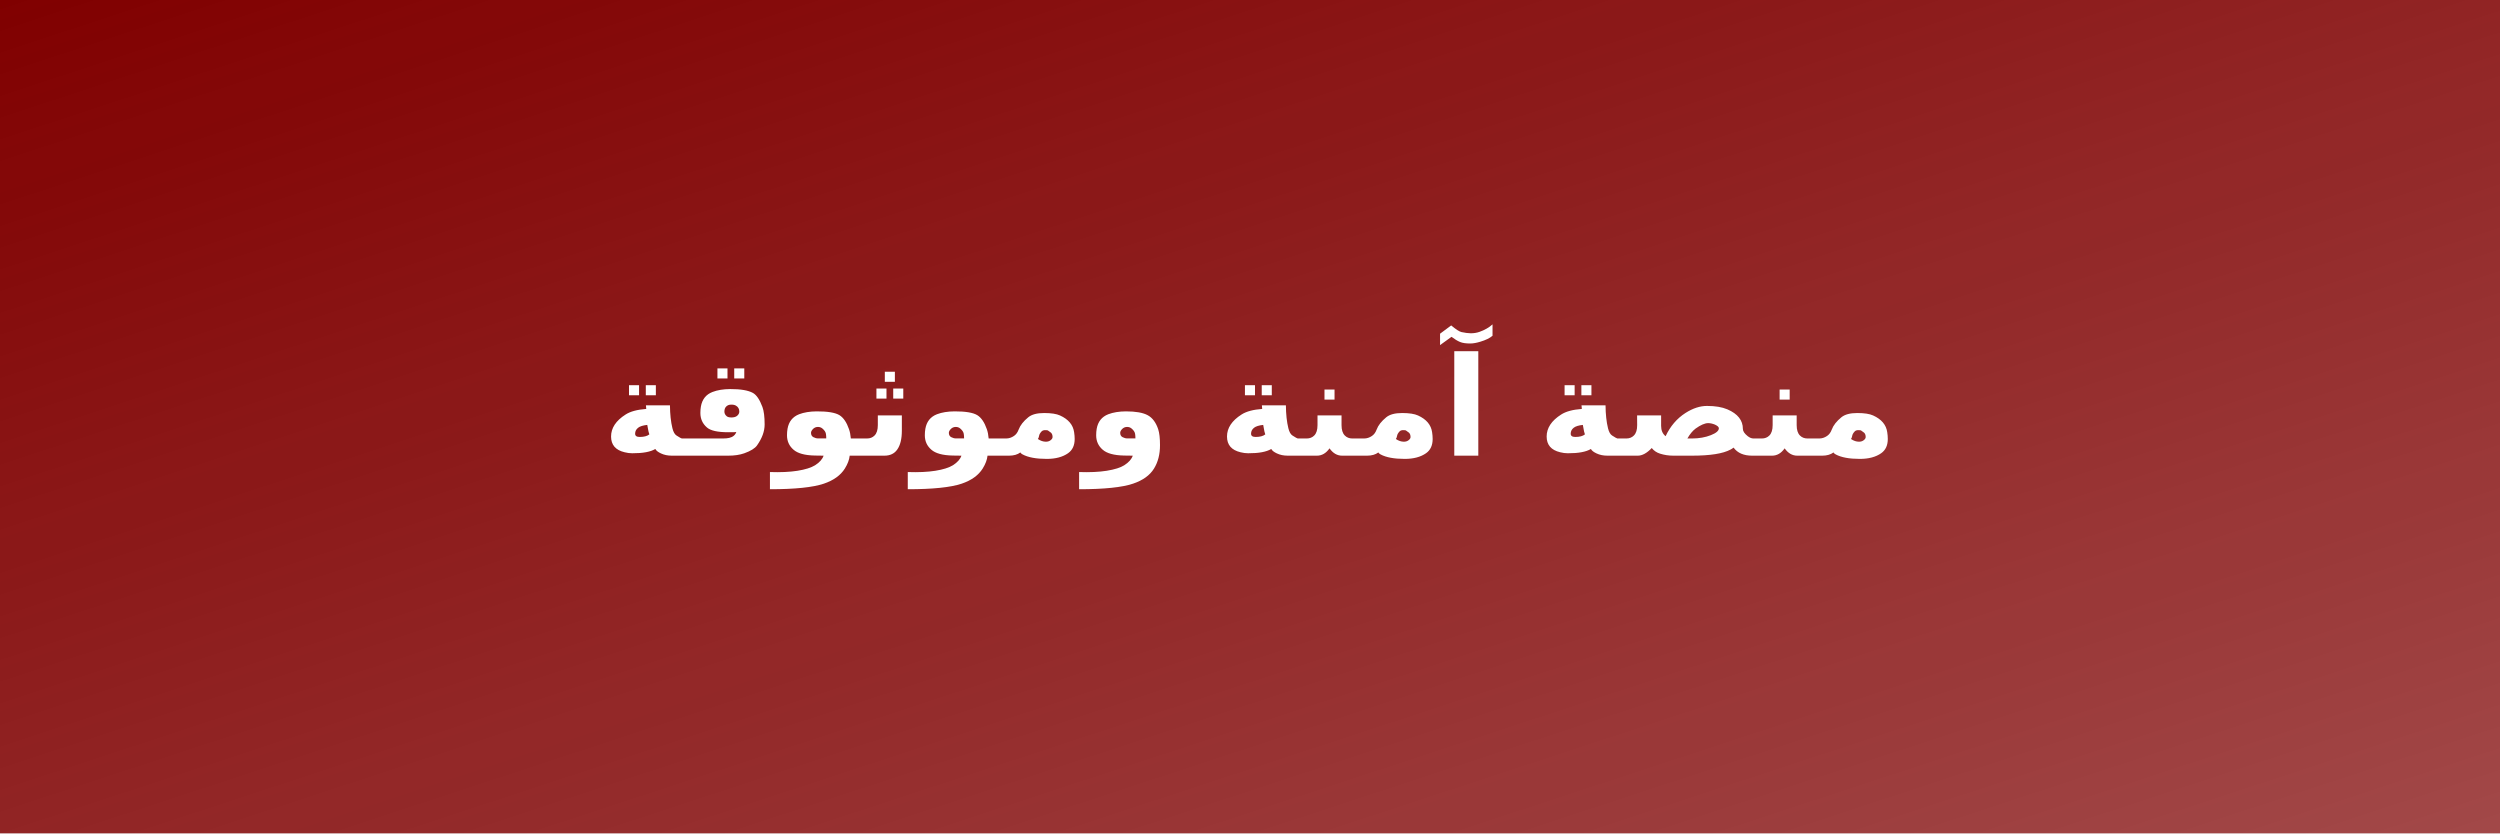
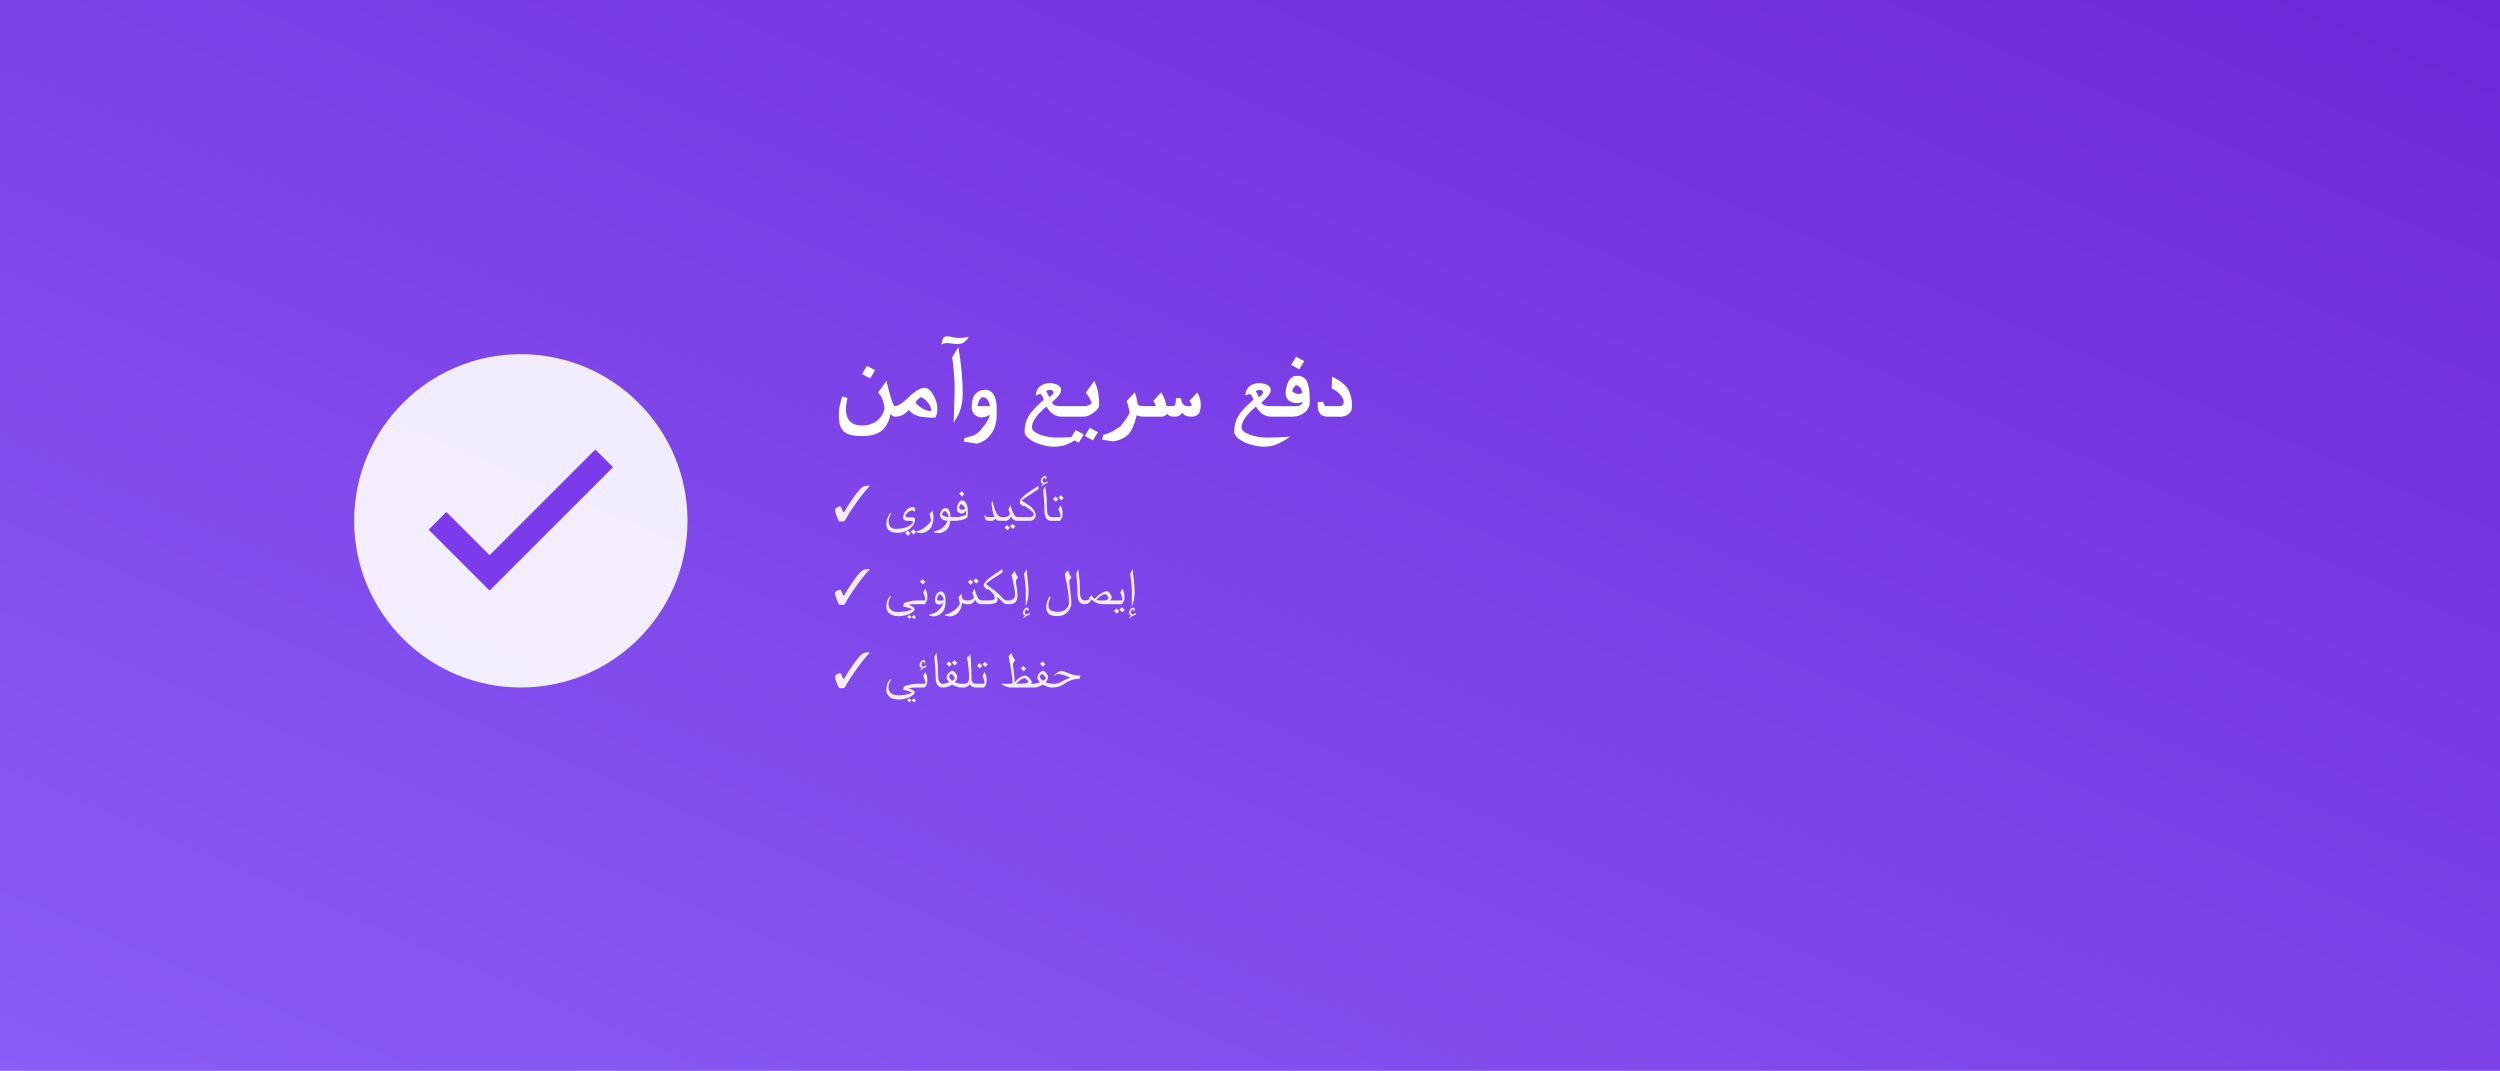
- <svg xmlns="http://www.w3.org/2000/svg" width="1200" height="400">
+ <svg xmlns="http://www.w3.org/2000/svg" viewBox="0 0 1200 514">
+   <rect width="1200" height="514" fill="url(#grad_inv2)" />
  <defs>
-     <linearGradient id="gradinvoice" x1="0%" y1="0%" x2="100%" y2="100%">
-       <stop offset="0%" style="stop-color:#800000;stop-opacity:1" />
-       <stop offset="100%" style="stop-color:#800000;stop-opacity:0.7" />
+     <linearGradient id="grad_inv2" x1="100%" y1="0%" x2="0%" y2="100%">
+       <stop offset="0%" style="stop-color:#6d28d9" />
+       <stop offset="100%" style="stop-color:#8b5cf6" />
    </linearGradient>
  </defs>
-   <rect width="1200" height="400" fill="url(#gradinvoice)" />
-   <text x="50%" y="50%" font-family="Arial" font-size="66" font-weight="bold" fill="white" text-anchor="middle" dominant-baseline="middle">منصة آمنة وموثوقة</text>
+   <g transform="translate(150, 150)">
+     <circle cx="100" cy="100" r="80" fill="white" opacity="0.9" />
+     <path d="M60 100L85 125L140 70" stroke="#7c3aed" stroke-width="12" fill="none" />
+   </g>
+   <text x="400" y="200" font-size="48" font-weight="bold" fill="white">دفع سريع وآمن</text>
+   <text x="400" y="250" font-size="24" fill="white" opacity="0.9">✓ تأكيد فوري</text>
+   <text x="400" y="290" font-size="24" fill="white" opacity="0.9">✓ إيصال إلكتروني</text>
+   <text x="400" y="330" font-size="24" fill="white" opacity="0.9">✓ حفظ تلقائي</text>
</svg>
